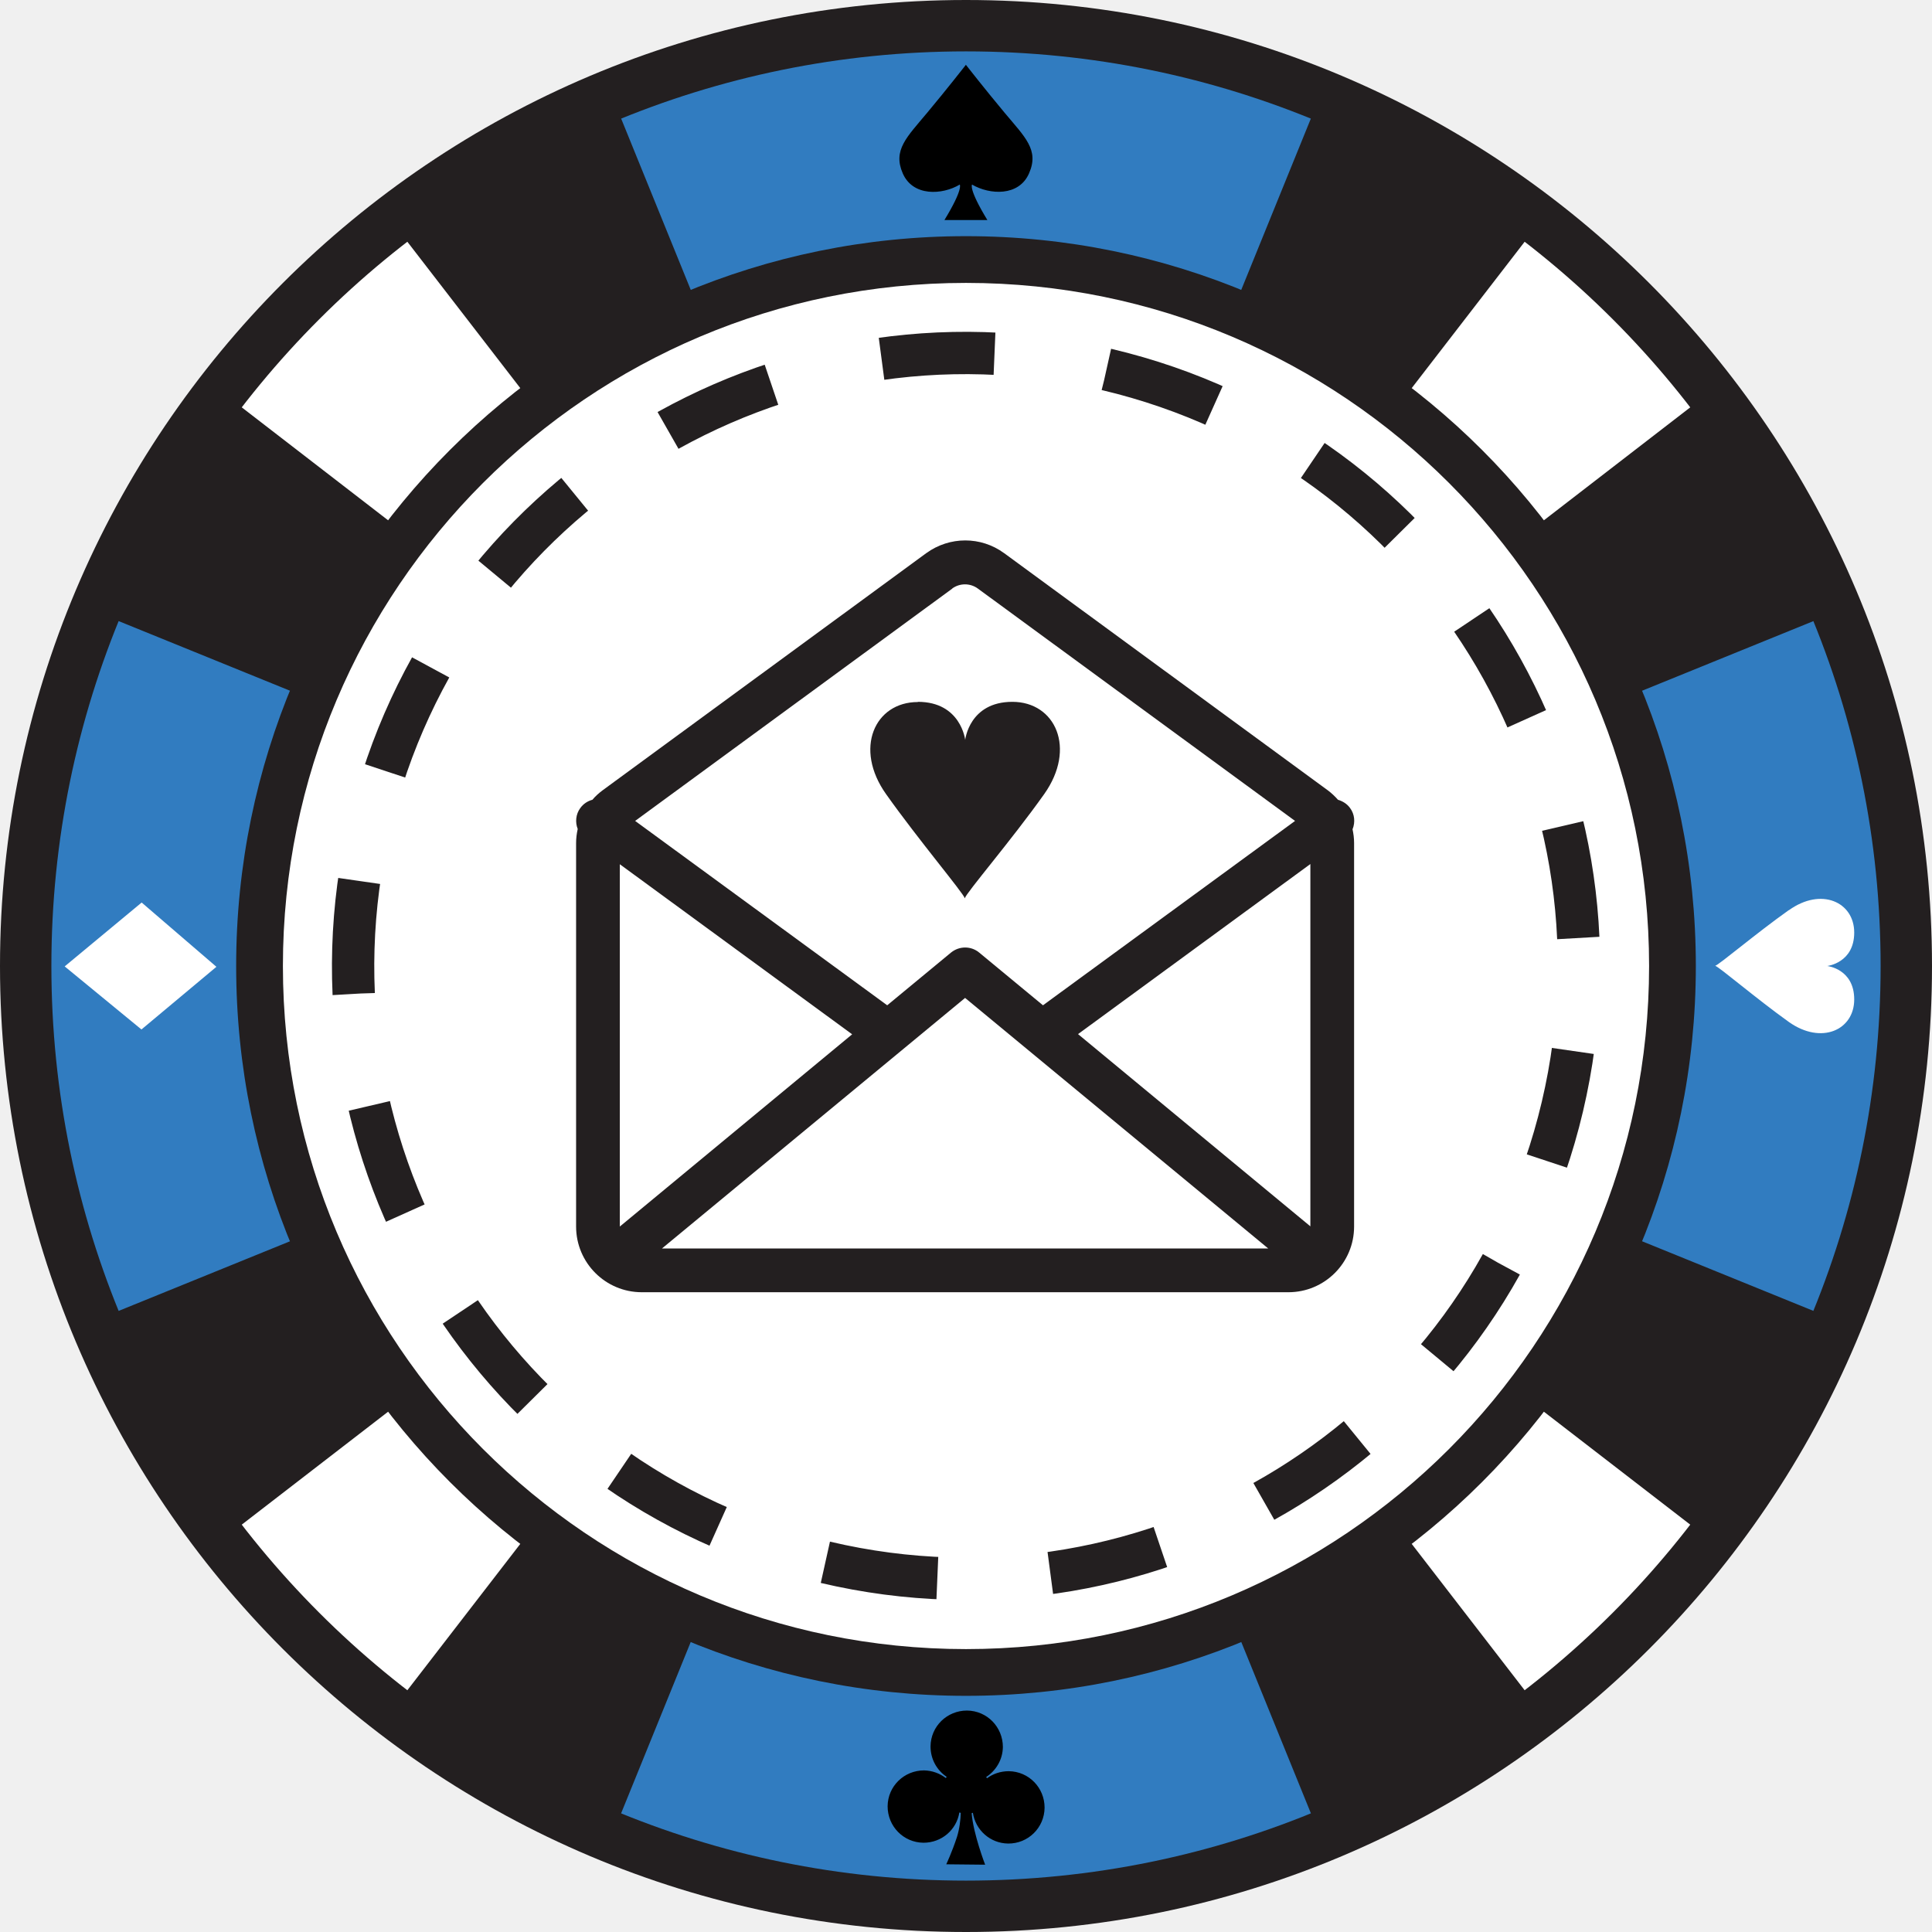
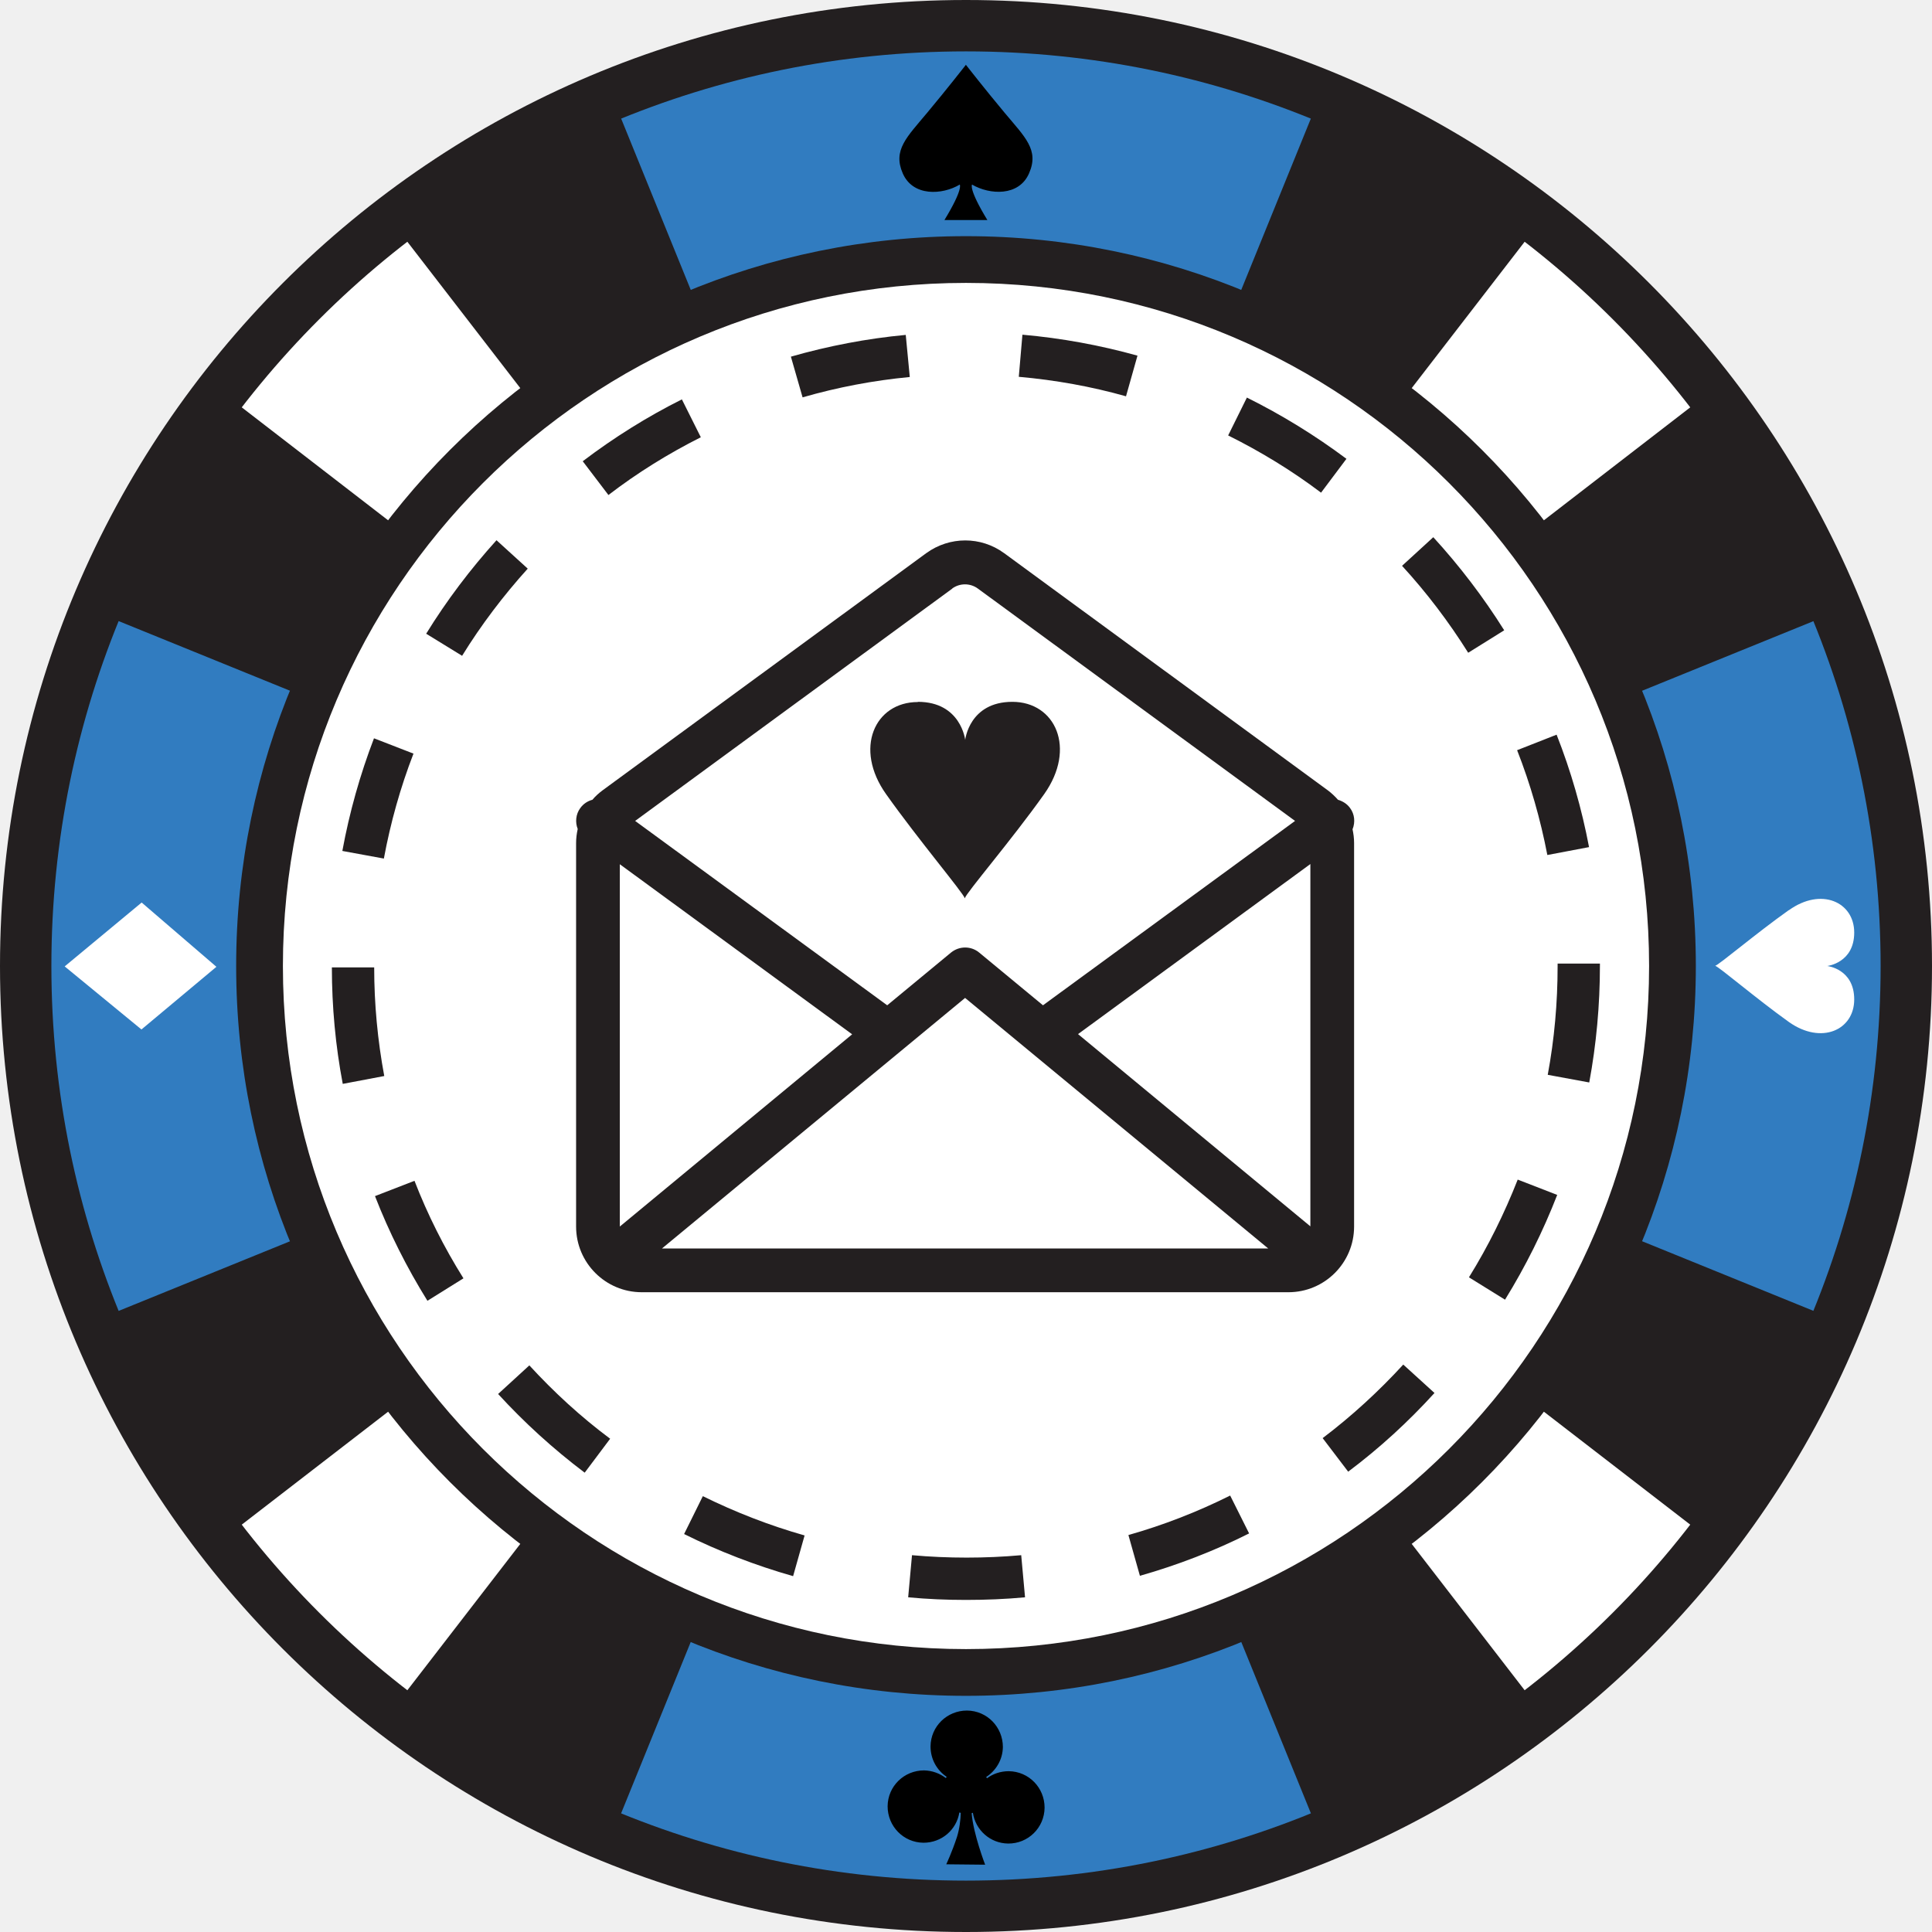
<svg xmlns="http://www.w3.org/2000/svg" id="Layer_2" data-name="Layer 2" viewBox="0 0 95.88 95.88">
  <defs>
    <style>
-       .cls-1, .cls-2 {
+       .cls-1 {
        fill: none;
      }

-       .cls-3 {
+       .cls-2 {
        clip-path: url(#clippath);
      }

-       .cls-2 {
-         stroke: #231f20;
-         stroke-dasharray: 0 0 5.62 5.62;
-         stroke-miterlimit: 10;
-         stroke-width: 2.1px;
+       .cls-3 {
+         fill: #fff;
      }

      .cls-4 {
-         fill: #fff;
+         fill: #317cc0;
      }

      .cls-5 {
-         fill: #317cc0;
-       }
- 
-       .cls-6 {
        fill: #231f20;
      }
    </style>
    <clipPath id="clippath">
      <path class="cls-1" d="M93.33,47.94c0,25.07-20.32,45.39-45.39,45.39S2.55,73.01,2.55,47.94,22.87,2.55,47.94,2.55s45.39,20.32,45.39,45.39ZM47.94,11.72C27.94,11.72,11.72,27.94,11.72,47.94s16.22,36.22,36.22,36.22,36.22-16.22,36.22-36.22S67.94,11.72,47.94,11.72Z" />
    </clipPath>
  </defs>
  <g id="Layer_1-2" data-name="Layer 1">
    <g>
      <g>
-         <circle class="cls-6" cx="47.94" cy="47.94" r="47.94" />
-         <circle class="cls-4" cx="47.94" cy="47.94" r="33.9" />
-         <circle class="cls-2" cx="47.94" cy="47.94" r="30.41" transform="translate(-9.73 83.58) rotate(-76.72)" />
-         <g class="cls-3">
+         <circle class="cls-5" cx="47.94" cy="47.94" r="47.94" />
+         <circle class="cls-3" cx="47.94" cy="47.94" r="33.9" />
+         <path class="cls-5" d="M47.94,79.4c-.96,0-1.92-.04-2.87-.13l.19-2.09c1.78,.16,3.64,.16,5.42,0l.19,2.09c-.96,.09-1.95,.13-2.93,.13Zm-8.58-1.18c-1.86-.53-3.68-1.23-5.41-2.09l.93-1.88c1.62,.8,3.32,1.46,5.05,1.95l-.57,2.02Zm17.21-.02l-.57-2.02c1.73-.49,3.43-1.15,5.05-1.96l.94,1.88c-1.73,.87-3.55,1.57-5.41,2.1Zm-27.56-5.12c-1.55-1.17-2.99-2.48-4.29-3.9l1.55-1.42c1.22,1.33,2.56,2.56,4.01,3.64l-1.26,1.68Zm37.9-.04l-1.27-1.67c1.44-1.09,2.78-2.32,4-3.65l1.55,1.41c-1.3,1.43-2.74,2.75-4.29,3.91Zm-45.7-8.49c-1.02-1.64-1.9-3.39-2.6-5.19l1.96-.76c.65,1.68,1.47,3.31,2.43,4.84l-1.78,1.11Zm53.48-.05l-1.79-1.11c.95-1.53,1.76-3.17,2.42-4.85l1.96,.76c-.7,1.8-1.57,3.55-2.59,5.2Zm-57.68-10.71c-.36-1.89-.54-3.84-.54-5.78h2.1c0,1.81,.17,3.62,.5,5.39l-2.06,.39Zm61.86-.07l-2.06-.38c.33-1.77,.49-3.58,.49-5.39v-.13s2.1,0,2.1,0v.1c0,1.97-.18,3.91-.53,5.8Zm-59.81-11.11l-2.07-.38c.35-1.91,.88-3.79,1.57-5.59l1.96,.76c-.65,1.68-1.14,3.43-1.47,5.21Zm57.73-.18c-.34-1.77-.84-3.52-1.5-5.2l1.96-.77c.71,1.8,1.25,3.68,1.61,5.58l-2.06,.39Zm-53.85-9.88l-1.79-1.1c1.01-1.64,2.19-3.2,3.49-4.64l1.55,1.41c-1.21,1.34-2.31,2.79-3.26,4.33Zm49.92-.16c-.96-1.53-2.06-2.98-3.28-4.31l1.55-1.42c1.31,1.43,2.49,2.98,3.52,4.62l-1.78,1.11Zm-42.67-7.83l-1.27-1.67c1.54-1.17,3.2-2.21,4.92-3.07l.94,1.88c-1.61,.81-3.16,1.77-4.59,2.87Zm35.37-.11c-1.44-1.09-3-2.04-4.61-2.84l.93-1.88c1.73,.86,3.39,1.88,4.94,3.04l-1.26,1.68Zm-25.73-4.73l-.58-2.02c1.85-.53,3.77-.9,5.7-1.08l.2,2.09c-1.8,.17-3.59,.51-5.32,1.01Zm16.06-.05c-1.73-.49-3.52-.81-5.33-.97l.18-2.09c1.93,.17,3.85,.52,5.71,1.04l-.57,2.02Z" />
+         <g class="cls-2">
          <g>
            <g>
              <g id="_Radial_Repeat_" data-name="&amp;lt;Radial Repeat&amp;gt;">
-                 <polygon class="cls-5" points="77.19 119.85 47.94 47.87 18.69 119.85 77.19 119.85" />
+                 <polygon class="cls-4" points="77.19 119.85 47.94 47.87 18.69 119.85 77.19 119.85" />
              </g>
              <g id="_Radial_Repeat_-2" data-name="&amp;lt;Radial Repeat&amp;gt;">
-                 <polygon class="cls-5" points="-23.97 77.19 48.01 47.94 -23.97 18.69 -23.97 77.19" />
+                 <polygon class="cls-4" points="-23.97 77.19 48.01 47.94 -23.97 18.69 -23.97 77.19" />
              </g>
              <g id="_Radial_Repeat_-3" data-name="&amp;lt;Radial Repeat&amp;gt;">
-                 <polygon class="cls-5" points="18.69 -23.98 47.94 48 77.19 -23.98 18.69 -23.98" />
+                 <polygon class="cls-4" points="18.69 -23.98 47.94 48 77.19 -23.98 18.69 -23.98" />
              </g>
              <g id="_Radial_Repeat_-4" data-name="&amp;lt;Radial Repeat&amp;gt;">
-                 <polygon class="cls-5" points="119.85 18.69 47.88 47.94 119.85 77.19 119.85 18.69" />
+                 <polygon class="cls-4" points="119.86 18.69 47.88 47.94 119.86 77.19 119.86 18.69" />
              </g>
            </g>
            <g>
              <g id="_Radial_Repeat_-5" data-name="&amp;lt;Radial Repeat&amp;gt;">
-                 <polygon class="cls-4" points="-9.47 3.65 47.99 47.99 3.65 -9.47 -9.47 3.65" />
+                 <polygon class="cls-3" points="-9.47 3.65 47.99 47.99 3.65 -9.47 -9.47 3.65" />
              </g>
              <g id="_Radial_Repeat_-6" data-name="&amp;lt;Radial Repeat&amp;gt;">
-                 <polygon class="cls-4" points="92.23 -9.47 47.89 47.99 105.35 3.65 92.23 -9.47" />
+                 <polygon class="cls-3" points="92.23 -9.47 47.89 47.99 105.35 3.65 92.23 -9.47" />
              </g>
              <g id="_Radial_Repeat_-7" data-name="&amp;lt;Radial Repeat&amp;gt;">
-                 <polygon class="cls-4" points="105.35 92.23 47.89 47.89 92.23 105.35 105.35 92.23" />
+                 <polygon class="cls-3" points="105.35 92.23 47.89 47.89 92.23 105.35 105.35 92.23" />
              </g>
              <g id="_Radial_Repeat_-8" data-name="&amp;lt;Radial Repeat&amp;gt;">
-                 <polygon class="cls-4" points="3.65 105.35 47.99 47.89 -9.47 92.23 3.65 105.35" />
+                 <polygon class="cls-3" points="3.65 105.35 47.99 47.89 -9.47 92.23 3.65 105.35" />
              </g>
            </g>
          </g>
        </g>
        <path d="M45.86,87.86c-.99,0-1.8,.78-1.81,1.78,0,.99,.78,1.8,1.78,1.81,.9,0,1.64-.64,1.78-1.5,.02,0,.04,.01,.07,.02-.01,.33-.06,.79-.19,1.2-.25,.76-.53,1.35-.53,1.35l1.93,.02s-.59-1.53-.67-2.56c.02,0,.04,0,.06-.02,.13,.86,.86,1.52,1.75,1.53,.99,.01,1.8-.78,1.81-1.78,0-.99-.78-1.8-1.78-1.81-.41,0-.78,.13-1.08,.35-.01-.02-.02-.04-.04-.06,.49-.32,.82-.86,.83-1.49,0-.99-.78-1.8-1.78-1.81-.99,0-1.8,.78-1.81,1.78,0,.63,.31,1.18,.8,1.51-.01,.02-.03,.04-.04,.06-.3-.23-.67-.37-1.08-.38Z" />
-         <polygon class="cls-4" points="10.74 47.98 7.03 44.79 3.21 47.96 7.02 51.09 10.74 47.98" />
+         <polygon class="cls-3" points="10.74 47.98 7.03 44.79 3.21 47.96 7.02 51.09 10.74 47.98" />
        <path d="M47.94,3.21h0s-.92,1.18-1.93,2.39c-1.01,1.21-1.71,1.85-1.21,3,.5,1.16,1.96,1.08,2.83,.56,0,0,.19,.2-.76,1.76h2.13c-.95-1.56-.76-1.76-.76-1.76,.87,.51,2.33,.6,2.83-.56,.51-1.16-.2-1.79-1.21-3-1.01-1.21-1.93-2.39-1.93-2.39Z" />
-         <path class="cls-4" d="M88.77,45.17c-1.61,1.14-3.47,2.72-3.65,2.76,.18,.04,2.05,1.64,3.66,2.79,1.61,1.14,3.24,.4,3.24-1.12,0-1.52-1.34-1.66-1.34-1.66h0s1.34-.15,1.34-1.66c0-1.52-1.64-2.26-3.24-1.11Z" />
+         <path class="cls-3" d="M88.77,45.17c-1.61,1.14-3.47,2.72-3.65,2.76,.18,.04,2.05,1.64,3.66,2.79,1.61,1.14,3.24,.4,3.24-1.12,0-1.52-1.34-1.66-1.34-1.66h0s1.34-.15,1.34-1.66c0-1.52-1.64-2.26-3.24-1.11Z" />
      </g>
-       <path class="cls-6" d="M67.13,41.14c.13-.34,.1-.73-.13-1.04-.15-.21-.37-.34-.6-.41-.16-.18-.33-.34-.52-.48l-16.05-11.76c-1.15-.84-2.7-.84-3.86,0,0,0,0,0,0,0l-16.05,11.76c-.19,.14-.37,.3-.52,.48-.23,.06-.45,.2-.6,.41-.23,.31-.26,.71-.13,1.04-.05,.23-.08,.46-.08,.7v19.03c0,1.8,1.46,3.26,3.26,3.26H63.94c1.8,0,3.26-1.46,3.26-3.26v-19.03c0-.24-.03-.47-.08-.7Zm-2.1,19.72l-11.53-9.54,11.53-8.44v17.98ZM30.76,42.89l11.53,8.44-11.53,9.54v-17.98Zm17.13,6.63l15.05,12.44h-30.09l15.05-12.44Zm-.64-20.31h0c.38-.28,.9-.28,1.28,0l15.74,11.53-12.51,9.15-3.17-2.62c-.4-.33-.98-.33-1.39,0l-3.17,2.62-12.51-9.15,15.74-11.53Zm-1.7,5.62c2.14,0,2.35,1.89,2.35,1.89h0s.2-1.89,2.34-1.89c2.14,0,3.19,2.31,1.58,4.58-1.61,2.27-3.88,4.91-3.94,5.17-.06-.25-2.29-2.89-3.9-5.16-1.62-2.27-.57-4.58,1.57-4.58Z" />
+       <path class="cls-5" d="M67.13,41.14c.13-.34,.1-.73-.13-1.04-.15-.21-.37-.34-.6-.41-.16-.18-.33-.34-.52-.48l-16.05-11.76c-1.15-.84-2.7-.84-3.86,0,0,0,0,0,0,0l-16.05,11.76c-.19,.14-.37,.3-.52,.48-.23,.06-.45,.2-.6,.41-.23,.31-.26,.71-.13,1.04-.05,.23-.08,.46-.08,.7v19.03c0,1.8,1.46,3.26,3.26,3.26H63.94c1.8,0,3.26-1.46,3.26-3.26v-19.03c0-.24-.03-.47-.08-.7Zm-2.1,19.72l-11.53-9.54,11.53-8.44v17.98ZM30.76,42.89l11.53,8.44-11.53,9.54v-17.98Zm17.13,6.63l15.05,12.44h-30.09l15.05-12.44Zm-.64-20.31h0c.38-.28,.9-.28,1.28,0l15.74,11.53-12.51,9.15-3.17-2.62c-.4-.33-.98-.33-1.39,0l-3.17,2.62-12.51-9.15,15.74-11.53Zm-1.7,5.62c2.14,0,2.35,1.89,2.35,1.89h0s.2-1.89,2.34-1.89c2.14,0,3.19,2.31,1.58,4.58-1.61,2.27-3.88,4.91-3.94,5.17-.06-.25-2.29-2.89-3.9-5.16-1.62-2.27-.57-4.58,1.57-4.58Z" />
    </g>
  </g>
</svg>
